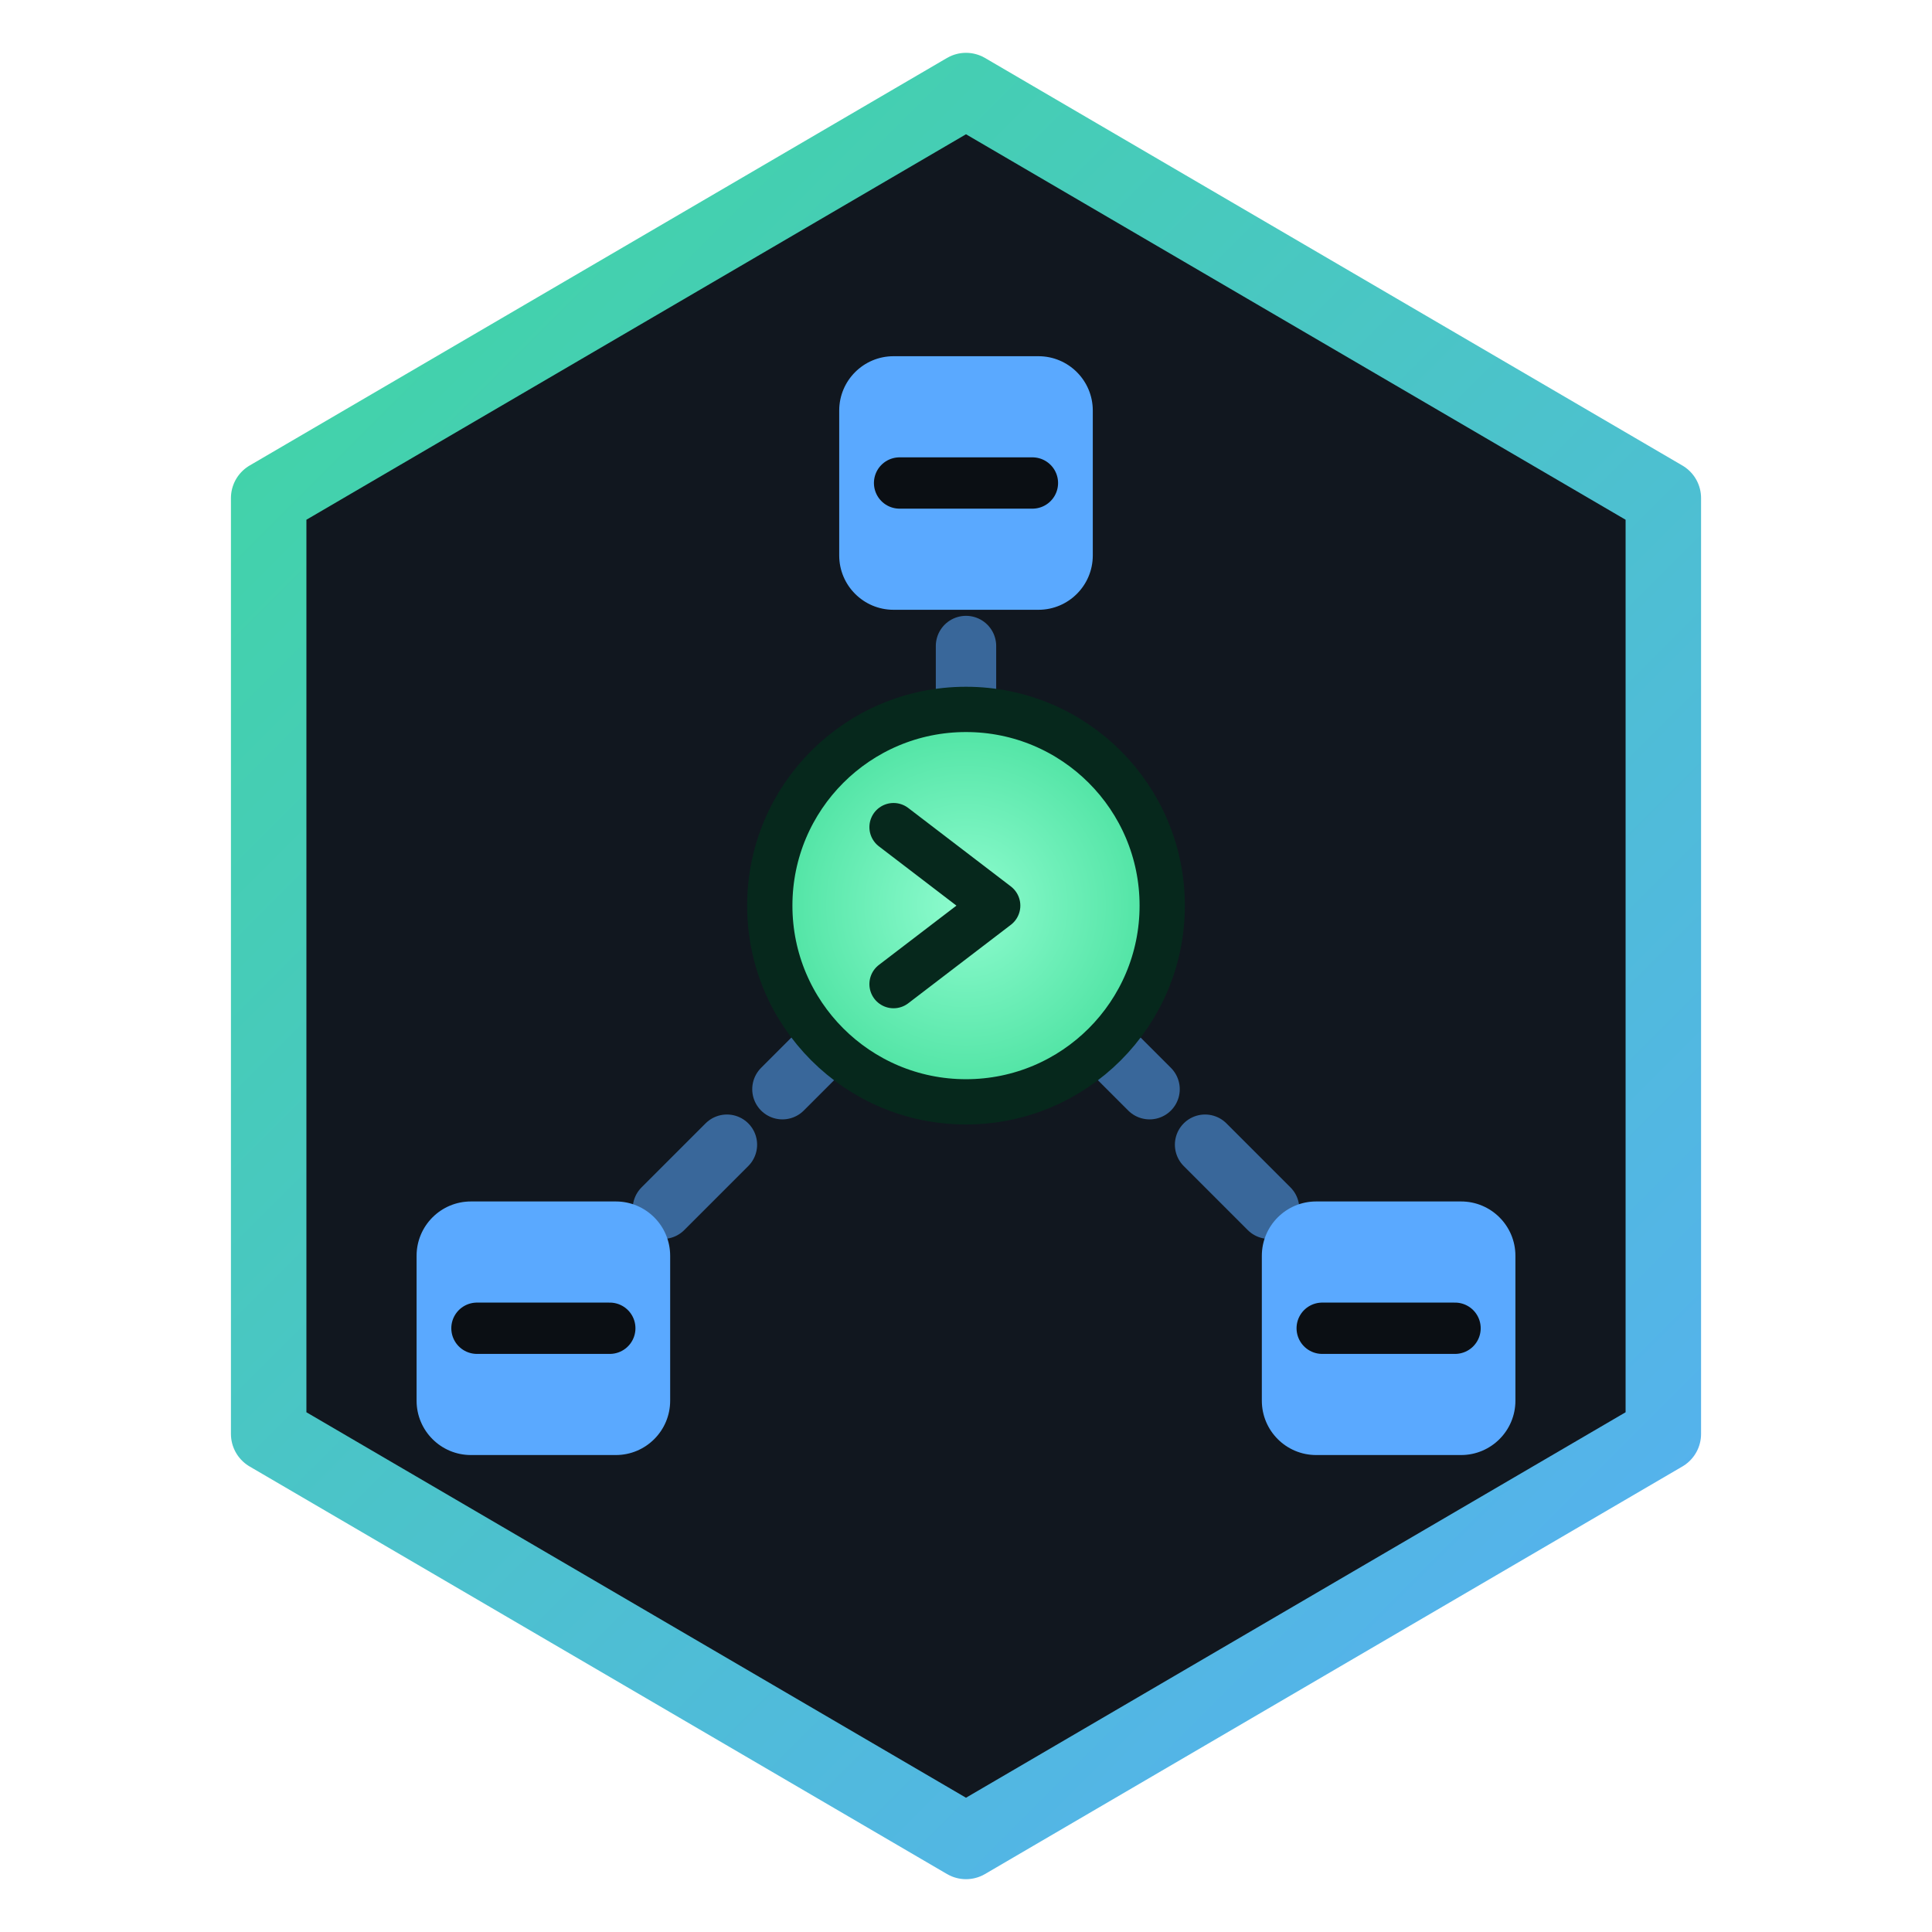
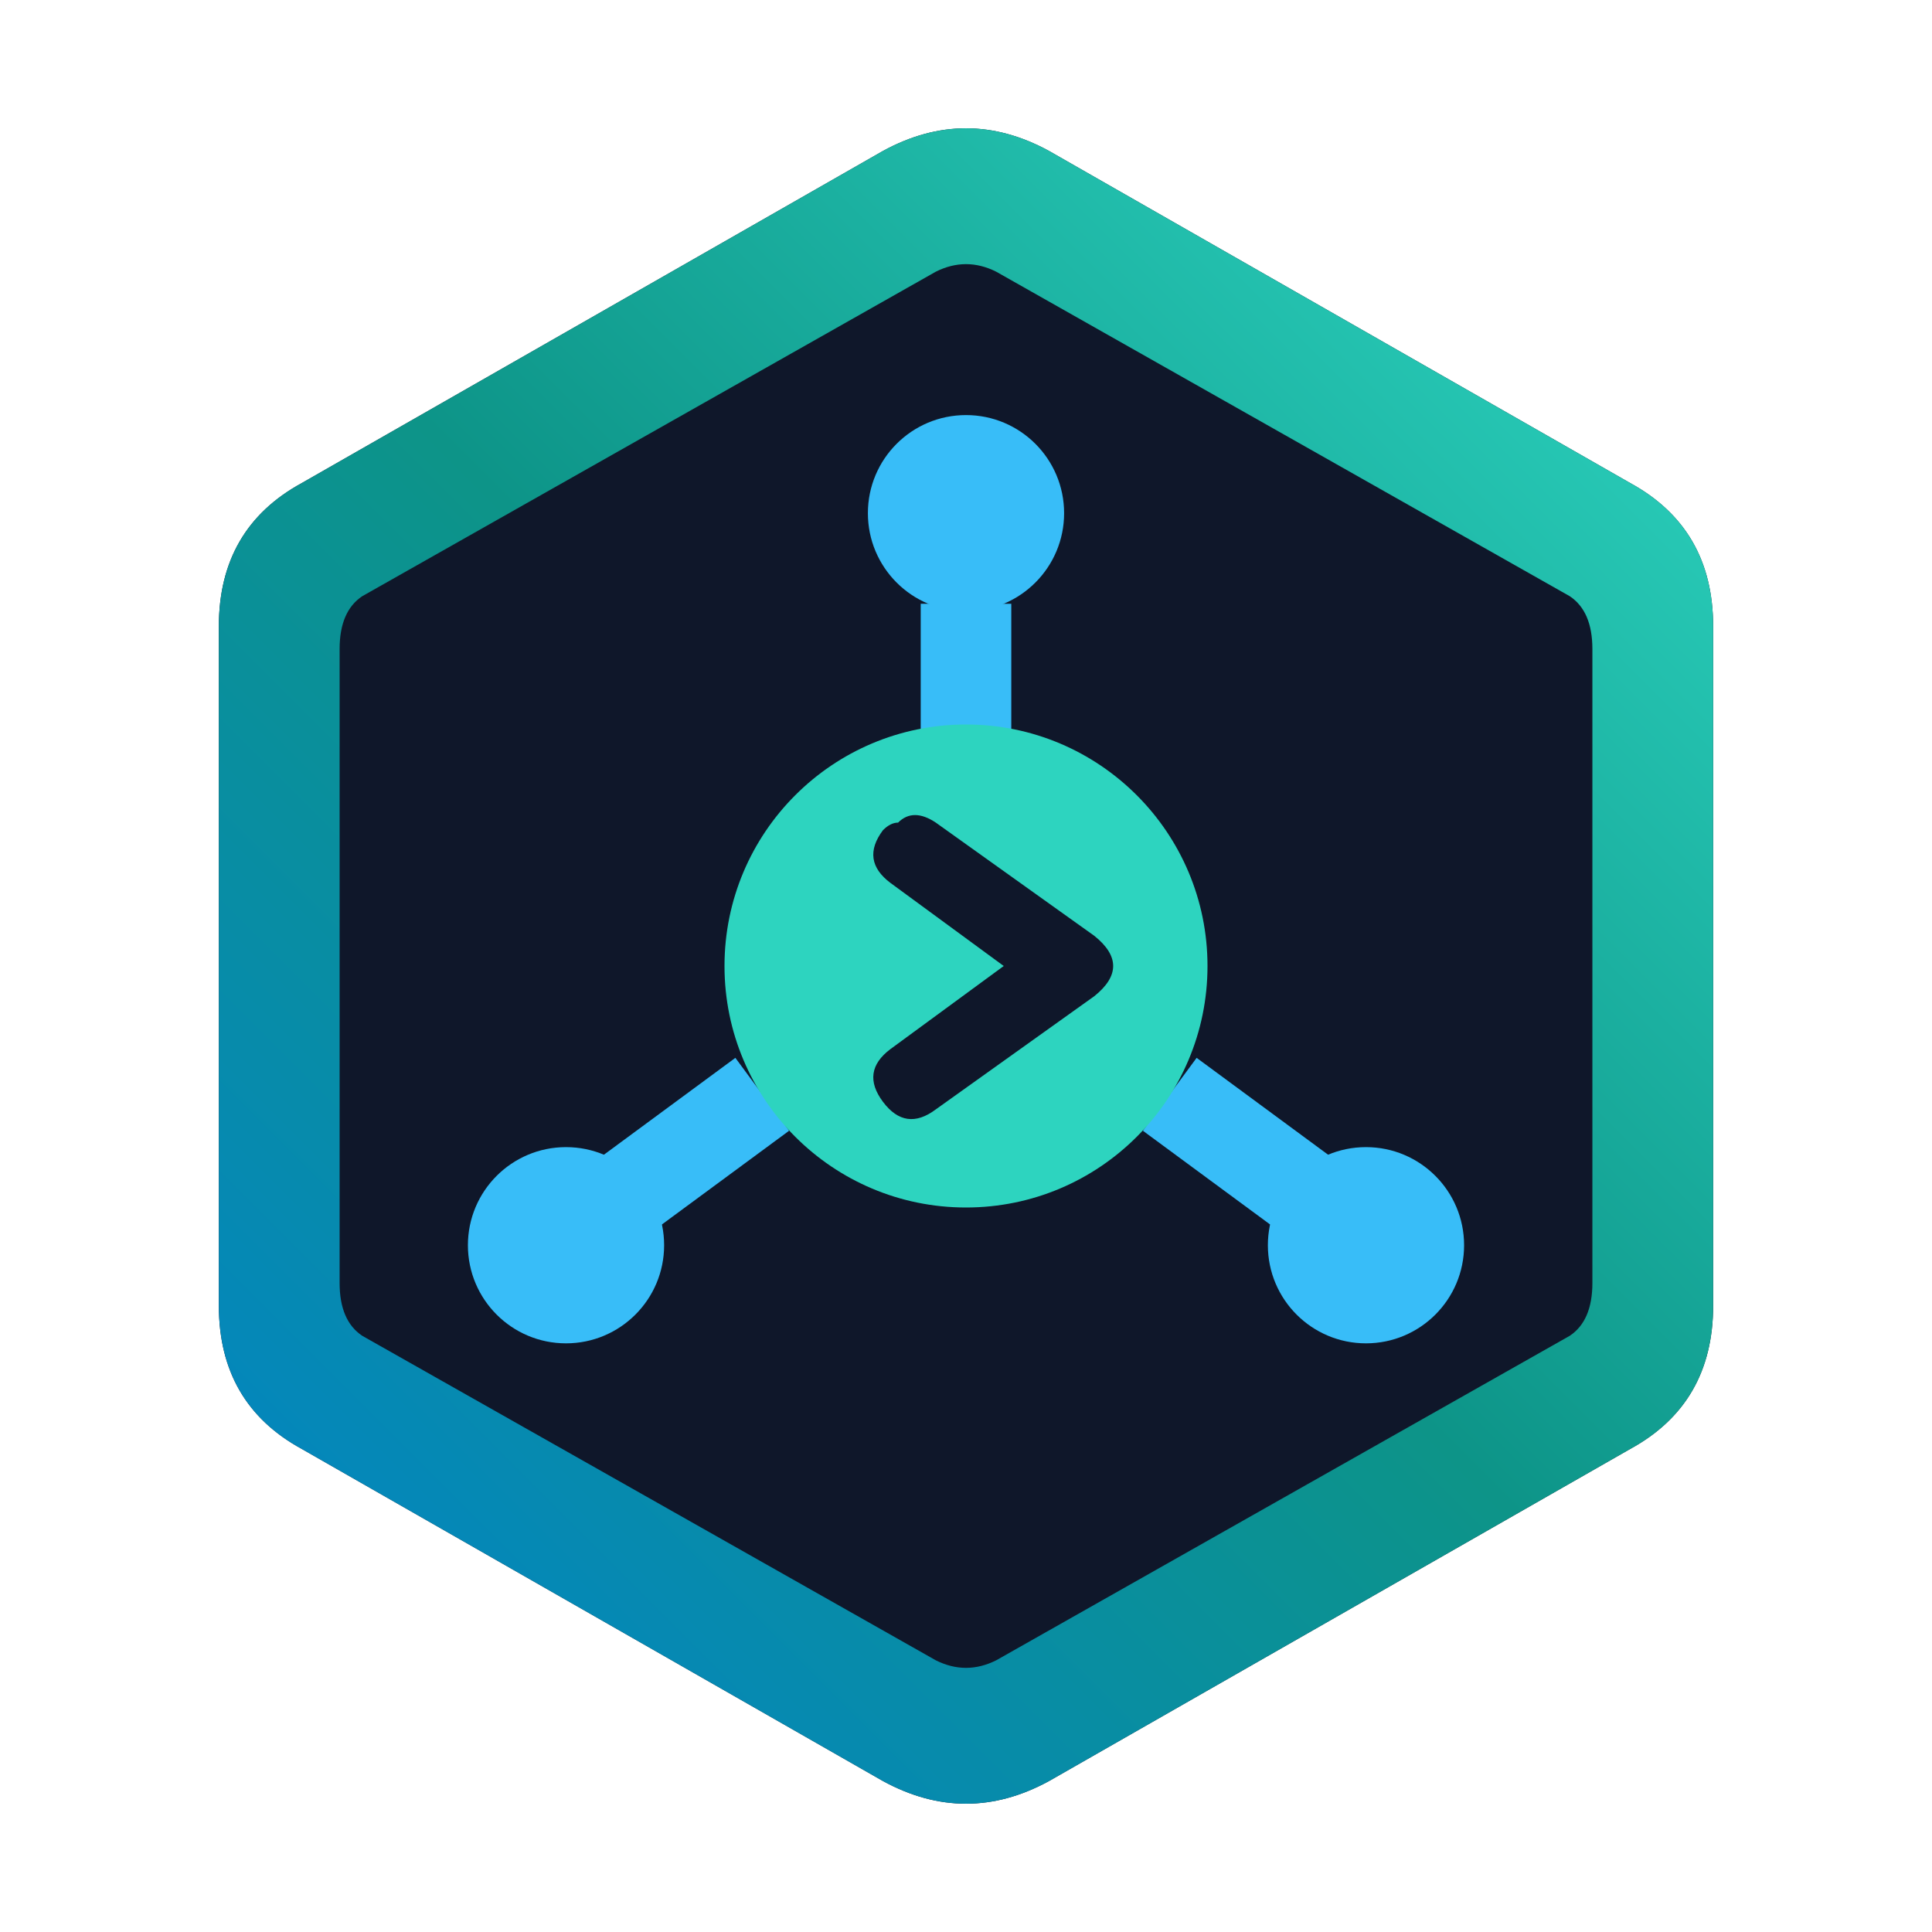
- <svg xmlns="http://www.w3.org/2000/svg" viewBox="0 0 64 64" role="img" aria-label="hve-squad MCP server logo" width="64" height="64">
-   <defs>
-     <linearGradient id="hsEdge" x1="0" y1="0" x2="64" y2="64" gradientUnits="userSpaceOnUse">
-       <stop offset="0" stop-color="#3ddc97" />
-       <stop offset="1" stop-color="#5aa9ff" />
-     </linearGradient>
-     <radialGradient id="hsCore" cx="32" cy="30" r="8" gradientUnits="userSpaceOnUse">
-       <stop offset="0" stop-color="#8ffccf" />
-       <stop offset="1" stop-color="#3ddc97" />
-     </radialGradient>
-   </defs>
-   <polygon points="32,3 55.1,16.5 55.1,47.5 32,61 8.9,47.5 8.9,16.5" fill="#11171f" stroke="url(#hsEdge)" stroke-width="2.5" stroke-linejoin="round" />
-   <g stroke="#5aa9ff" stroke-width="2" stroke-linecap="round" stroke-dasharray="3 2.6" opacity="0.55">
-     <line x1="32" y1="30" x2="32" y2="16" />
-     <line x1="32" y1="30" x2="18" y2="44" />
-     <line x1="32" y1="30" x2="46" y2="44" />
+ <svg xmlns="http://www.w3.org/2000/svg" width="256" height="256" viewBox="0 0 256 256" role="img" aria-labelledby="title desc">
+   <g transform="translate(0 0) scale(1.0)" fill="#0F172A" color="#0F172A">
+     <defs>
+       <linearGradient id="hve-squad-mcp-gradient-14" gradientUnits="userSpaceOnUse" x1="32" y1="224" x2="224" y2="32">
+         <stop offset="0%" stop-color="#0284C7" />
+         <stop offset="50%" stop-color="#0D9488" />
+         <stop offset="100%" stop-color="#2DD4BF" />
+       </linearGradient>
+     </defs>
+     <path d="M117 20Q128 14 139 20L216 64Q227 70 227 83V173Q227 186 216 192L139 236Q128 242 117 236L40 192Q29 186 29 173V83Q29 70 40 64Z" fill="#0F172A" />
+     <path fill-rule="evenodd" d="M117 20Q128 14 139 20L216 64Q227 70 227 83V173Q227 186 216 192L139 236Q128 242 117 236L40 192Q29 186 29 173V83Q29 70 40 64ZM124 36Q128 34 132 36L208 79Q211 81 211 86V170Q211 175 208 177L132 220Q128 222 124 220L48 177Q45 175 45 170V86Q45 81 48 79Z" fill="url(#hve-squad-mcp-gradient-14)" />
+     <path d="M128 80V99M101 145L82 159M155 145L174 159" stroke="#38BDF8" stroke-width="12" />
+     <circle cx="128" cy="68" r="13" fill="#38BDF8" />
+     <circle cx="75" cy="165" r="13" fill="#38BDF8" />
+     <circle cx="181" cy="165" r="13" fill="#38BDF8" />
+     <path fill-rule="evenodd" d="M160 128a32 32 0 1 1-64 0 32 32 0 1 1 64 0ZM119 109Q121 107 124 109L145 124Q150 128 145 132L124 147Q120 150 117 146Q114 142 118 139L133 128L118 117Q114 114 117 110Q118 109 119 109Z" fill="#2DD4BF" />
  </g>
-   <g fill="#5aa9ff">
-     <rect x="27.8" y="11.8" width="8.4" height="8.4" rx="1.8" />
-     <rect x="13.8" y="39.8" width="8.4" height="8.4" rx="1.8" />
-     <rect x="41.8" y="39.8" width="8.4" height="8.4" rx="1.8" />
-   </g>
-   <g stroke="#0b0f14" stroke-width="1.7" stroke-linecap="round">
-     <line x1="29.8" y1="16" x2="34.2" y2="16" />
-     <line x1="15.8" y1="44" x2="20.2" y2="44" />
-     <line x1="43.8" y1="44" x2="48.2" y2="44" />
-   </g>
-   <circle cx="32" cy="30" r="6.5" fill="url(#hsCore)" stroke="#06281c" stroke-width="1.5" />
-   <path d="M29.6 27.4 L33 30 L29.6 32.6" fill="none" stroke="#06281c" stroke-width="1.6" stroke-linecap="round" stroke-linejoin="round" />
</svg>
